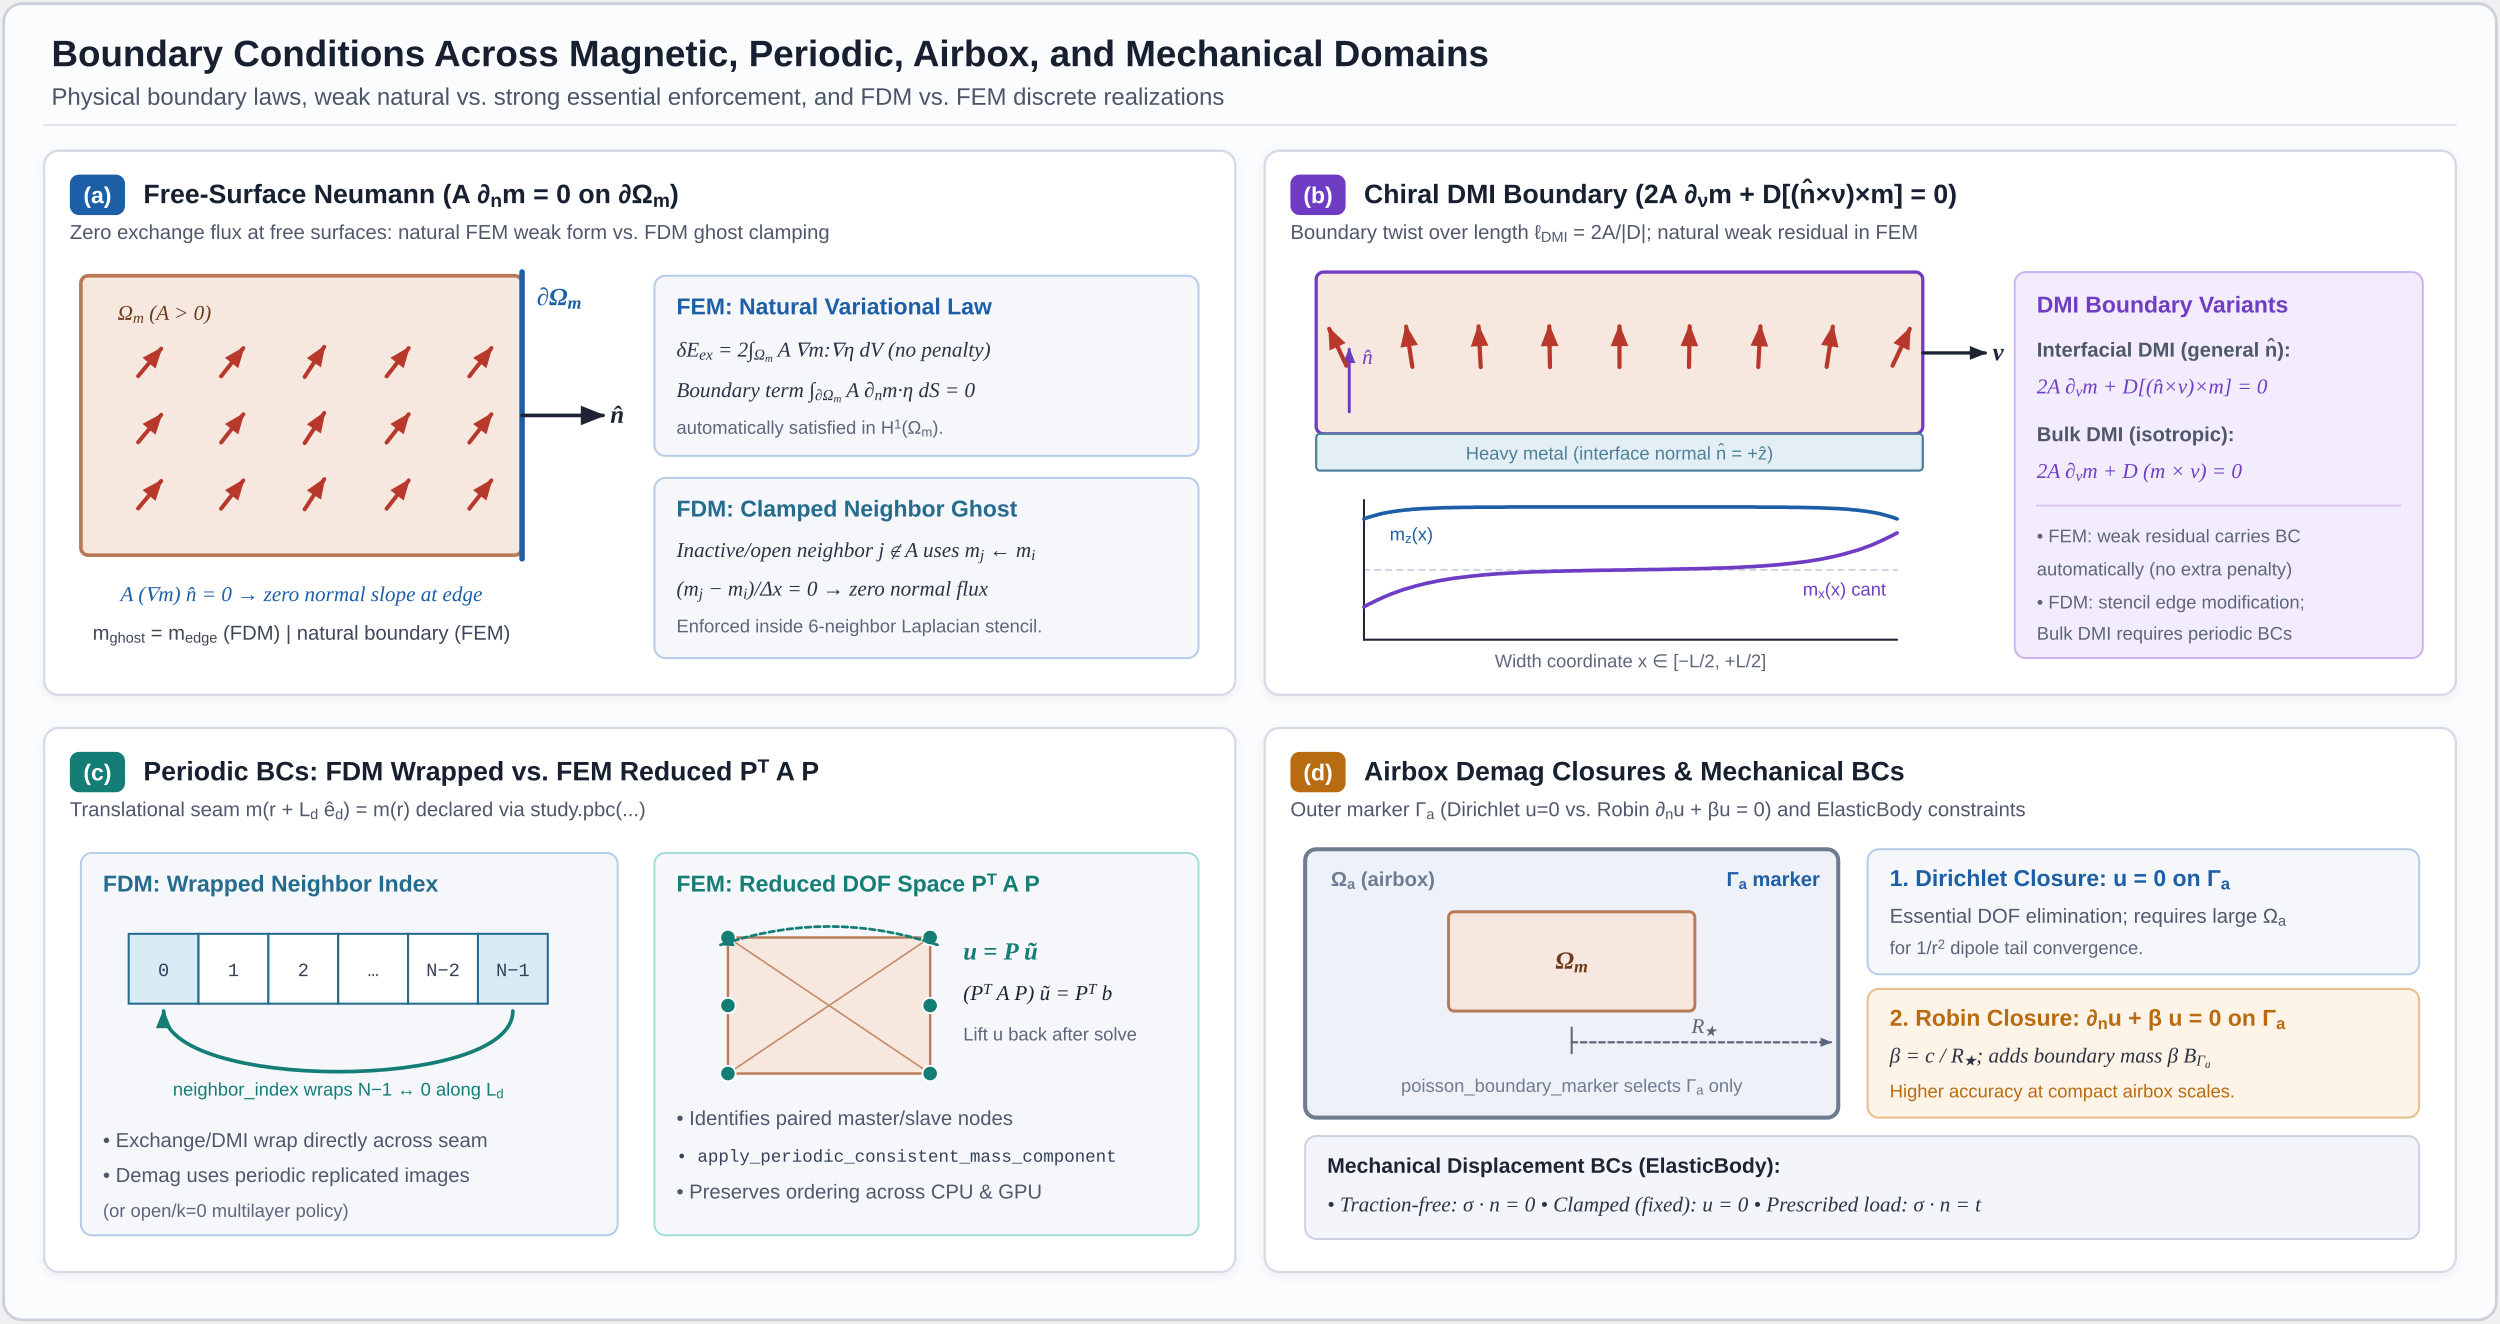
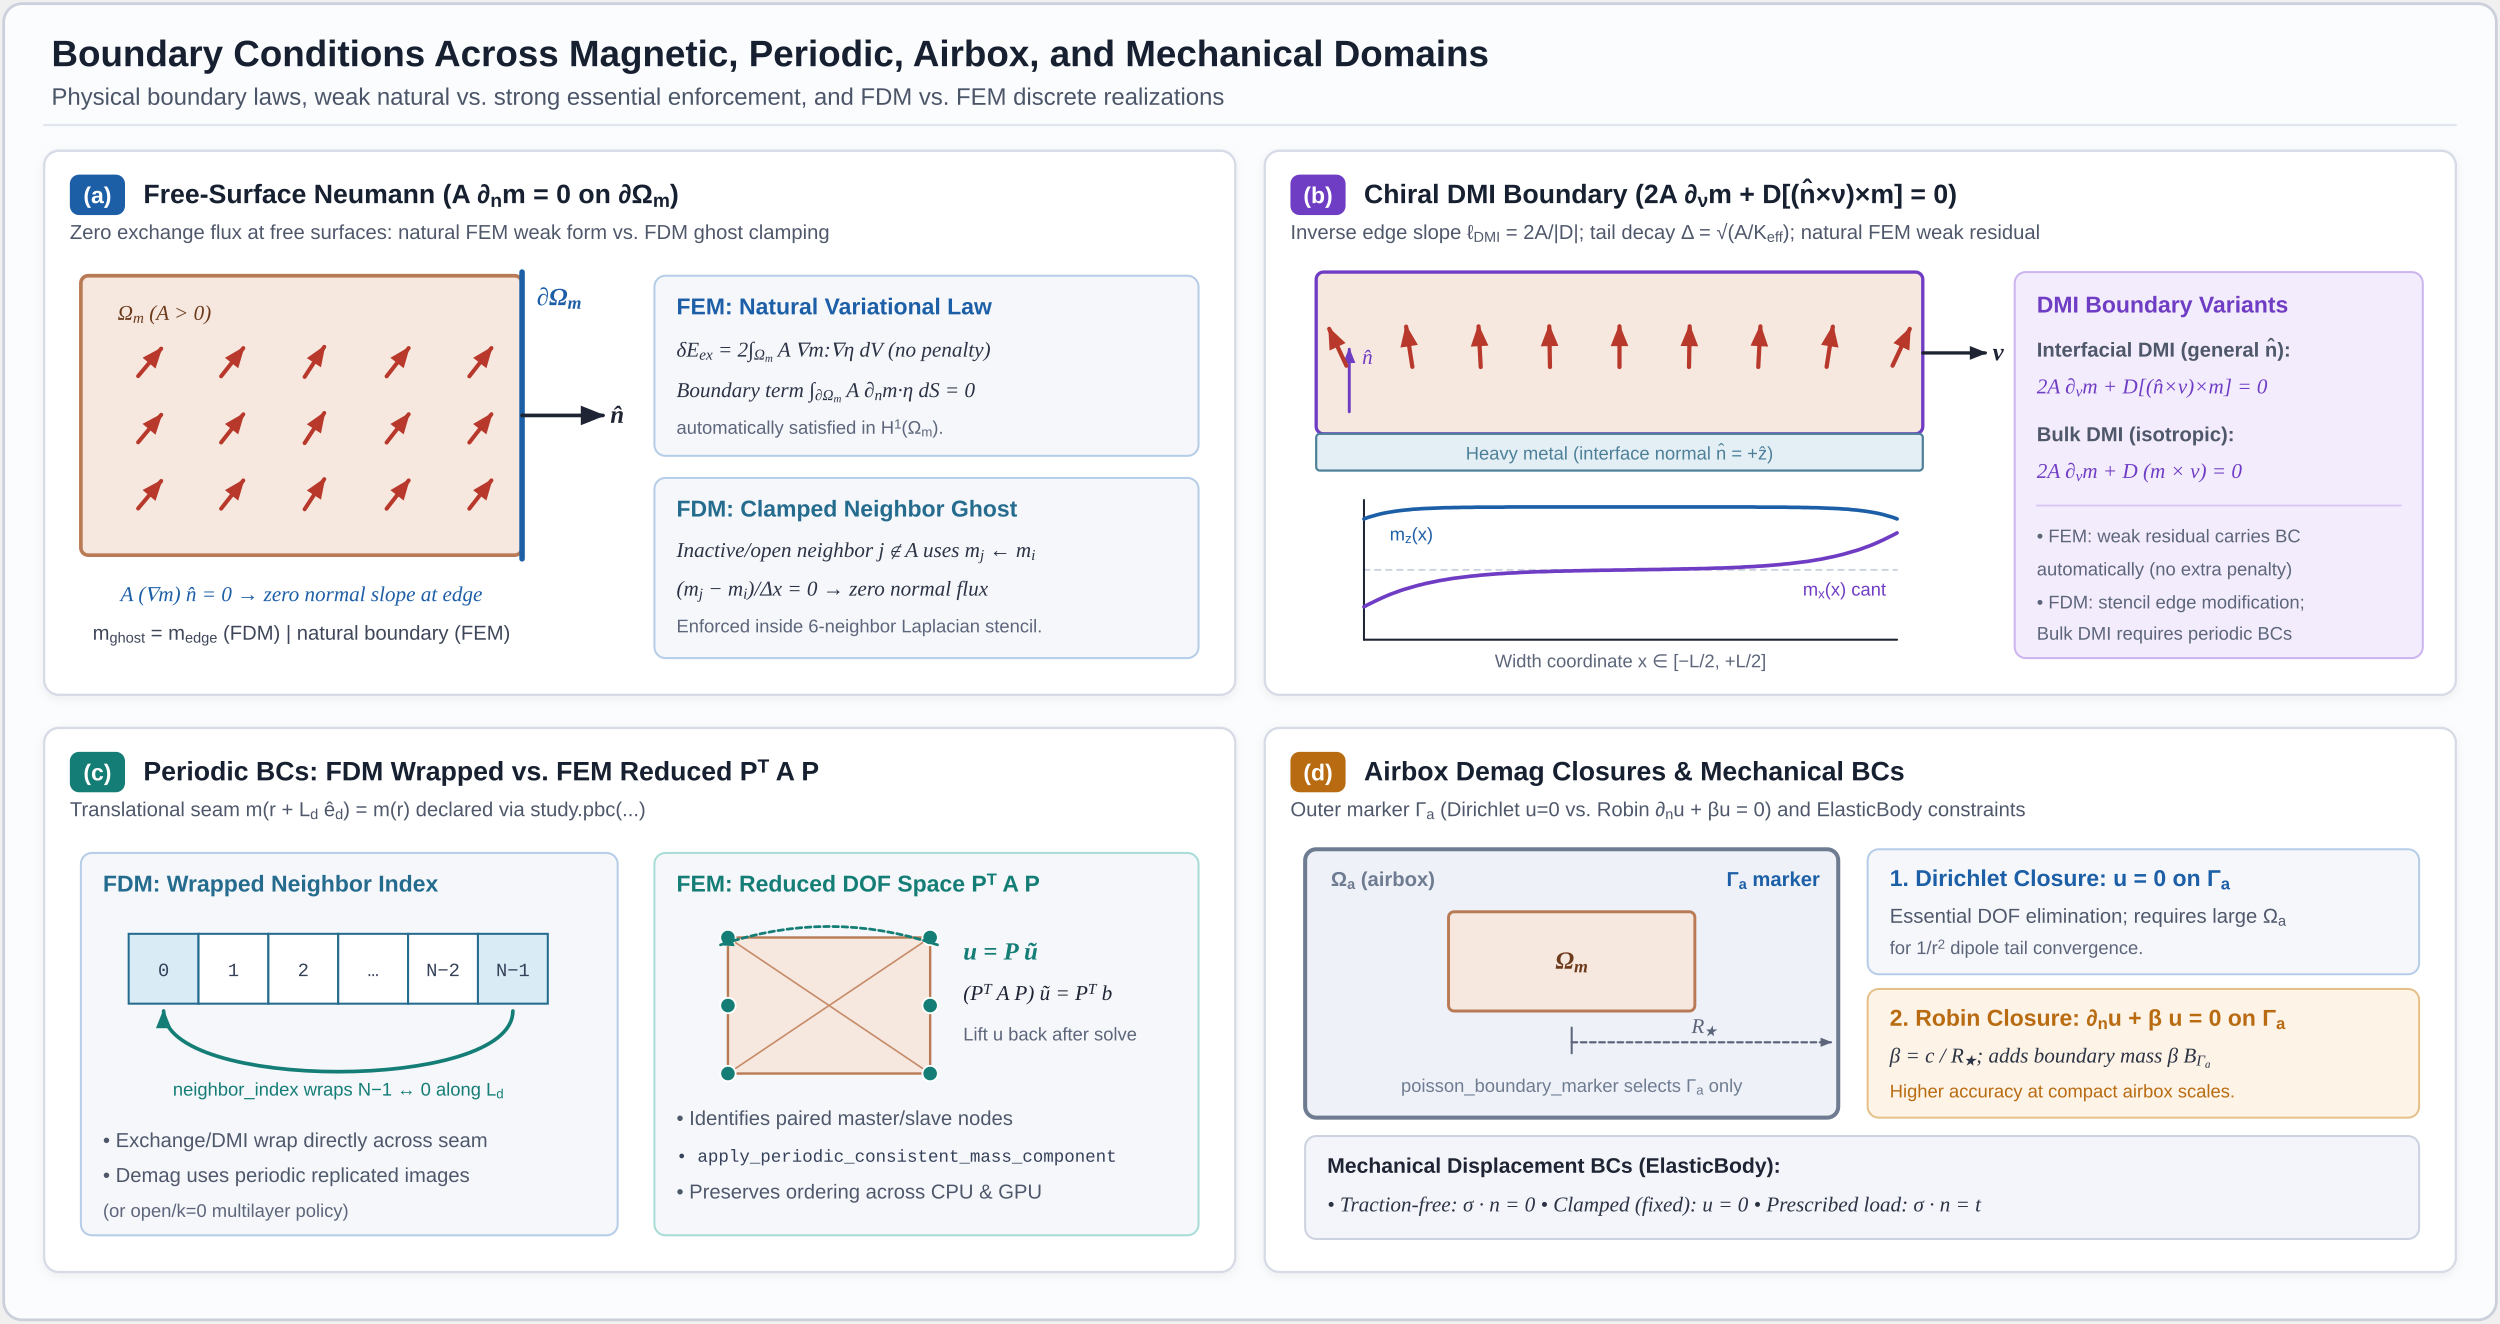
<svg xmlns="http://www.w3.org/2000/svg" viewBox="0 0 1360 720" width="100%" role="img" aria-labelledby="title desc">
  <defs>
    <style>
      .fig-title { font: 700 20px 'Segoe UI', Arial, sans-serif; fill: #172030; }
      .fig-subtitle { font: 400 13px 'Segoe UI', Arial, sans-serif; fill: #4b5568; }
      .panel-title { font: 700 14.5px 'Segoe UI', Arial, sans-serif; fill: #172030; }
      .badge { font: 700 12.5px 'Segoe UI', Arial, sans-serif; fill: #ffffff; }
      .sec-hdr { font: 700 13px 'Segoe UI', Arial, sans-serif; fill: #1d3557; }
      .label-bold { font: 600 12.5px 'Segoe UI', Arial, sans-serif; fill: #1e2433; }
      .body { font: 400 12px 'Segoe UI', Arial, sans-serif; fill: #2b3344; }
      .small { font: 400 11px 'Segoe UI', Arial, sans-serif; fill: #4f586b; }
      .tiny { font: 400 10px 'Segoe UI', Arial, sans-serif; fill: #5c657a; }
      .code { font: 600 11px 'Consolas', 'Courier New', monospace; fill: #283147; }
      .code-sm { font: 500 10.2px 'Consolas', 'Courier New', monospace; fill: #354059; }
      .math { font: italic 13px 'Cambria Math', 'Times New Roman', serif; fill: #1e2433; }
      .math-bold { font: italic 700 13.5px 'Cambria Math', 'Times New Roman', serif; fill: #1e2433; }
      .math-sm { font: italic 11.5px 'Cambria Math', 'Times New Roman', serif; fill: #2b3344; }
      .pill-text { font: 600 11px 'Segoe UI', Arial, sans-serif; }
    </style>
    <marker id="arr-ink" viewBox="0 0 10 10" refX="8.6" refY="5" markerWidth="7" markerHeight="7" orient="auto-start-reverse">
      <path d="M 0 1.2 L 9.5 5 L 0 8.8 z" fill="#1e2433" />
    </marker>
    <marker id="arr-ink-sm" viewBox="0 0 10 10" refX="8.5" refY="5" markerWidth="5.5" markerHeight="5.5" orient="auto-start-reverse">
      <path d="M 0 1.2 L 9.5 5 L 0 8.8 z" fill="#1e2433" />
    </marker>
    <marker id="arr-muted" viewBox="0 0 10 10" refX="8.6" refY="5" markerWidth="7" markerHeight="7" orient="auto-start-reverse">
      <path d="M 0 1.2 L 9.5 5 L 0 8.8 z" fill="#5c657a" />
    </marker>
    <marker id="arr-muted-sm" viewBox="0 0 10 10" refX="8.5" refY="5" markerWidth="5.5" markerHeight="5.5" orient="auto-start-reverse">
      <path d="M 0 1.2 L 9.5 5 L 0 8.8 z" fill="#5c657a" />
    </marker>
    <marker id="arr-m" viewBox="0 0 10 10" refX="8.6" refY="5" markerWidth="7" markerHeight="7" orient="auto-start-reverse">
      <path d="M 0 1.2 L 9.5 5 L 0 8.8 z" fill="#b8392b" />
    </marker>
    <marker id="arr-m-sm" viewBox="0 0 10 10" refX="8.5" refY="5" markerWidth="5.5" markerHeight="5.5" orient="auto-start-reverse">
      <path d="M 0 1.2 L 9.5 5 L 0 8.8 z" fill="#b8392b" />
    </marker>
    <marker id="arr-H" viewBox="0 0 10 10" refX="8.6" refY="5" markerWidth="7" markerHeight="7" orient="auto-start-reverse">
      <path d="M 0 1.2 L 9.5 5 L 0 8.8 z" fill="#1d5fa7" />
    </marker>
    <marker id="arr-H-sm" viewBox="0 0 10 10" refX="8.5" refY="5" markerWidth="5.5" markerHeight="5.5" orient="auto-start-reverse">
      <path d="M 0 1.2 L 9.5 5 L 0 8.8 z" fill="#1d5fa7" />
    </marker>
    <marker id="arr-T_DL" viewBox="0 0 10 10" refX="8.6" refY="5" markerWidth="7" markerHeight="7" orient="auto-start-reverse">
      <path d="M 0 1.2 L 9.5 5 L 0 8.8 z" fill="#b86b11" />
    </marker>
    <marker id="arr-T_DL-sm" viewBox="0 0 10 10" refX="8.5" refY="5" markerWidth="5.5" markerHeight="5.5" orient="auto-start-reverse">
      <path d="M 0 1.2 L 9.5 5 L 0 8.8 z" fill="#b86b11" />
    </marker>
    <marker id="arr-T_FL" viewBox="0 0 10 10" refX="8.6" refY="5" markerWidth="7" markerHeight="7" orient="auto-start-reverse">
      <path d="M 0 1.2 L 9.5 5 L 0 8.8 z" fill="#147d75" />
    </marker>
    <marker id="arr-T_FL-sm" viewBox="0 0 10 10" refX="8.5" refY="5" markerWidth="5.5" markerHeight="5.5" orient="auto-start-reverse">
      <path d="M 0 1.2 L 9.5 5 L 0 8.8 z" fill="#147d75" />
    </marker>
    <marker id="arr-DMI" viewBox="0 0 10 10" refX="8.6" refY="5" markerWidth="7" markerHeight="7" orient="auto-start-reverse">
      <path d="M 0 1.2 L 9.5 5 L 0 8.8 z" fill="#6f3cc4" />
    </marker>
    <marker id="arr-DMI-sm" viewBox="0 0 10 10" refX="8.5" refY="5" markerWidth="5.5" markerHeight="5.5" orient="auto-start-reverse">
      <path d="M 0 1.2 L 9.5 5 L 0 8.8 z" fill="#6f3cc4" />
    </marker>
    <marker id="arr-J_c" viewBox="0 0 10 10" refX="8.6" refY="5" markerWidth="7" markerHeight="7" orient="auto-start-reverse">
      <path d="M 0 1.2 L 9.5 5 L 0 8.8 z" fill="#246b8e" />
    </marker>
    <marker id="arr-J_c-sm" viewBox="0 0 10 10" refX="8.5" refY="5" markerWidth="5.5" markerHeight="5.5" orient="auto-start-reverse">
      <path d="M 0 1.2 L 9.5 5 L 0 8.8 z" fill="#246b8e" />
    </marker>
    <marker id="arr-air" viewBox="0 0 10 10" refX="8.6" refY="5" markerWidth="7" markerHeight="7" orient="auto-start-reverse">
      <path d="M 0 1.2 L 9.5 5 L 0 8.8 z" fill="#6e7b91" />
    </marker>
    <marker id="arr-air-sm" viewBox="0 0 10 10" refX="8.5" refY="5" markerWidth="5.5" markerHeight="5.5" orient="auto-start-reverse">
      <path d="M 0 1.2 L 9.5 5 L 0 8.8 z" fill="#6e7b91" />
    </marker>
    <marker id="arr-err" viewBox="0 0 10 10" refX="8.6" refY="5" markerWidth="7" markerHeight="7" orient="auto-start-reverse">
      <path d="M 0 1.2 L 9.5 5 L 0 8.8 z" fill="#ba092f" />
    </marker>
    <marker id="arr-err-sm" viewBox="0 0 10 10" refX="8.5" refY="5" markerWidth="5.5" markerHeight="5.5" orient="auto-start-reverse">
      <path d="M 0 1.2 L 9.5 5 L 0 8.8 z" fill="#ba092f" />
    </marker>
    <marker id="arr-ok" viewBox="0 0 10 10" refX="8.6" refY="5" markerWidth="7" markerHeight="7" orient="auto-start-reverse">
      <path d="M 0 1.2 L 9.5 5 L 0 8.8 z" fill="#256b15" />
    </marker>
    <marker id="arr-ok-sm" viewBox="0 0 10 10" refX="8.5" refY="5" markerWidth="5.5" markerHeight="5.5" orient="auto-start-reverse">
      <path d="M 0 1.2 L 9.5 5 L 0 8.8 z" fill="#256b15" />
    </marker>
    <pattern id="hatch-amber" width="8" height="8" patternTransform="rotate(45 0 0)" patternUnits="userSpaceOnUse">
      <line x1="0" y1="0" x2="0" y2="8" stroke="#b86b11" stroke-width="1.4" stroke-opacity="0.32" />
    </pattern>
    <pattern id="hatch-slate" width="8" height="8" patternTransform="rotate(-45 0 0)" patternUnits="userSpaceOnUse">
      <line x1="0" y1="0" x2="0" y2="8" stroke="#6e7b91" stroke-width="1.2" stroke-opacity="0.28" />
    </pattern>
    <filter id="soft-shadow" x="-3%" y="-3%" width="106%" height="108%">
      <feDropShadow dx="0" dy="1.5" stdDeviation="2.5" flood-color="#1e2433" flood-opacity="0.06" />
    </filter>
  </defs>
  <rect x="2.00" y="2.00" width="1356.00" height="716.00" fill="#fbfcfe" rx="10.0" stroke="#ccd0da" stroke-width="1.50" />
  <text x="28.00" y="36.00" class="fig-title">Boundary Conditions Across Magnetic, Periodic, Airbox, and Mechanical Domains</text>
  <text x="28.00" y="57.00" class="fig-subtitle">Physical boundary laws, weak natural vs. strong essential enforcement, and FDM vs. FEM discrete realizations</text>
  <line x1="24.00" y1="68.00" x2="1336.00" y2="68.00" stroke="#e1e5ee" stroke-width="1.20" stroke-linecap="round" />
  <rect x="24.00" y="82.00" width="648.00" height="296.00" fill="#ffffff" rx="8.0" stroke="#d6dbe6" stroke-width="1.30" filter="url(#soft-shadow)" />
  <rect x="38.00" y="95.00" width="30.00" height="22.00" fill="#1d5fa7" rx="5.0" />
  <text x="53.00" y="110.50" class="badge" text-anchor="middle">(a)</text>
  <text x="78.00" y="110.50" class="panel-title">Free-Surface Neumann  (A ∂<tspan baseline-shift="sub" font-size="72%">n</tspan>m = 0  on  ∂Ω<tspan baseline-shift="sub" font-size="72%">m</tspan>)</text>
  <text x="38.00" y="130.00" class="small">Zero exchange flux at free surfaces: natural FEM weak form vs. FDM ghost clamping</text>
  <rect x="44.00" y="150.00" width="240.00" height="152.00" fill="#f6e8df" rx="4.0" stroke="#b97a56" stroke-width="2.00" />
  <line x1="284.00" y1="148.00" x2="284.00" y2="304.00" stroke="#1d5fa7" stroke-width="3.00" stroke-linecap="round" />
  <text x="292.00" y="166.00" class="math-bold" style="fill:#1d5fa7">∂Ω<tspan baseline-shift="sub" font-size="72%">m</tspan>
  </text>
  <line x1="284.00" y1="226.00" x2="328.00" y2="226.00" stroke="#1e2433" stroke-width="2.00" stroke-linecap="round" marker-end="url(#arr-ink)" />
  <text x="332.00" y="230.00" class="math-bold">n̂</text>
  <text x="64.00" y="174.00" class="math-sm" style="fill:#6d3a1c">Ω<tspan baseline-shift="sub" font-size="72%">m</tspan> (A &gt; 0)</text>
  <line x1="75.14" y1="204.60" x2="87.68" y2="189.66" stroke="#b8392b" stroke-width="2.20" stroke-linecap="round" marker-end="url(#arr-m-sm)" />
  <line x1="120.29" y1="204.72" x2="132.34" y2="189.39" stroke="#b8392b" stroke-width="2.20" stroke-linecap="round" marker-end="url(#arr-m-sm)" />
  <line x1="165.72" y1="205.03" x2="176.37" y2="188.69" stroke="#b8392b" stroke-width="2.20" stroke-linecap="round" marker-end="url(#arr-m-sm)" />
  <line x1="210.31" y1="204.73" x2="222.31" y2="189.36" stroke="#b8392b" stroke-width="2.20" stroke-linecap="round" marker-end="url(#arr-m-sm)" />
  <line x1="255.31" y1="204.73" x2="267.31" y2="189.36" stroke="#b8392b" stroke-width="2.20" stroke-linecap="round" marker-end="url(#arr-m-sm)" />
  <line x1="75.14" y1="240.60" x2="87.68" y2="225.66" stroke="#b8392b" stroke-width="2.20" stroke-linecap="round" marker-end="url(#arr-m-sm)" />
  <line x1="120.29" y1="240.72" x2="132.34" y2="225.39" stroke="#b8392b" stroke-width="2.20" stroke-linecap="round" marker-end="url(#arr-m-sm)" />
  <line x1="165.72" y1="241.03" x2="176.37" y2="224.69" stroke="#b8392b" stroke-width="2.20" stroke-linecap="round" marker-end="url(#arr-m-sm)" />
  <line x1="210.31" y1="240.73" x2="222.31" y2="225.36" stroke="#b8392b" stroke-width="2.20" stroke-linecap="round" marker-end="url(#arr-m-sm)" />
  <line x1="255.31" y1="240.73" x2="267.31" y2="225.36" stroke="#b8392b" stroke-width="2.20" stroke-linecap="round" marker-end="url(#arr-m-sm)" />
  <line x1="75.14" y1="276.60" x2="87.68" y2="261.66" stroke="#b8392b" stroke-width="2.20" stroke-linecap="round" marker-end="url(#arr-m-sm)" />
  <line x1="120.29" y1="276.72" x2="132.34" y2="261.39" stroke="#b8392b" stroke-width="2.20" stroke-linecap="round" marker-end="url(#arr-m-sm)" />
  <line x1="165.72" y1="277.03" x2="176.37" y2="260.69" stroke="#b8392b" stroke-width="2.20" stroke-linecap="round" marker-end="url(#arr-m-sm)" />
  <line x1="210.31" y1="276.73" x2="222.31" y2="261.36" stroke="#b8392b" stroke-width="2.20" stroke-linecap="round" marker-end="url(#arr-m-sm)" />
  <line x1="255.31" y1="276.73" x2="267.31" y2="261.36" stroke="#b8392b" stroke-width="2.20" stroke-linecap="round" marker-end="url(#arr-m-sm)" />
  <text x="164.00" y="327.00" class="math-sm" text-anchor="middle" style="fill:#1d5fa7">A (∇m) n̂ = 0  →  zero normal slope at edge</text>
  <text x="164.00" y="348.00" class="small" text-anchor="middle" style="fill:#3e4659">m<tspan baseline-shift="sub" font-size="72%">ghost</tspan> = m<tspan baseline-shift="sub" font-size="72%">edge</tspan>  (FDM)  |  natural boundary (FEM)</text>
  <rect x="356.00" y="150.00" width="296.00" height="98.00" fill="#f5f7fb" rx="6.0" stroke="#b6cde8" stroke-width="1.10" />
  <text x="368.00" y="171.00" class="label-bold" style="fill:#1d5fa7">FEM: Natural Variational Law</text>
  <text x="368.00" y="194.00" class="math-sm">δE<tspan baseline-shift="sub" font-size="72%">ex</tspan> = 2∫<tspan baseline-shift="sub" font-size="72%">Ω<tspan baseline-shift="sub" font-size="72%">m</tspan>
    </tspan> A ∇m:∇η dV  (no penalty)</text>
  <text x="368.00" y="216.00" class="math-sm">Boundary term ∫<tspan baseline-shift="sub" font-size="72%">∂Ω<tspan baseline-shift="sub" font-size="72%">m</tspan>
    </tspan> A ∂<tspan baseline-shift="sub" font-size="72%">n</tspan>m·η dS = 0</text>
  <text x="368.00" y="236.00" class="tiny" style="fill:#5c657a">automatically satisfied in H<tspan baseline-shift="super" font-size="72%">1</tspan>(Ω<tspan baseline-shift="sub" font-size="72%">m</tspan>).</text>
  <rect x="356.00" y="260.00" width="296.00" height="98.00" fill="#f5f7fb" rx="6.0" stroke="#b6cde8" stroke-width="1.10" />
  <text x="368.00" y="281.00" class="label-bold" style="fill:#246b8e">FDM: Clamped Neighbor Ghost</text>
  <text x="368.00" y="303.00" class="math-sm">Inactive/open neighbor j ∉ A uses m<tspan baseline-shift="sub" font-size="72%">j</tspan> ← m<tspan baseline-shift="sub" font-size="72%">i</tspan>
  </text>
  <text x="368.00" y="324.00" class="math-sm">(m<tspan baseline-shift="sub" font-size="72%">j</tspan> − m<tspan baseline-shift="sub" font-size="72%">i</tspan>)/Δx = 0  → zero normal flux</text>
  <text x="368.00" y="344.00" class="tiny" style="fill:#5c657a">Enforced inside 6-neighbor Laplacian stencil.</text>
  <rect x="688.00" y="82.00" width="648.00" height="296.00" fill="#ffffff" rx="8.0" stroke="#d6dbe6" stroke-width="1.30" filter="url(#soft-shadow)" />
  <rect x="702.00" y="95.00" width="30.00" height="22.00" fill="#6f3cc4" rx="5.0" />
  <text x="717.00" y="110.50" class="badge" text-anchor="middle">(b)</text>
  <text x="742.00" y="110.50" class="panel-title">Chiral DMI Boundary  (2A ∂<tspan baseline-shift="sub" font-size="72%">ν</tspan>m + D[(n̂×ν)×m] = 0)</text>
-   <text x="702.00" y="130.00" class="small">Boundary twist over length ℓ<tspan baseline-shift="sub" font-size="72%">DMI</tspan> = 2A/|D|; natural weak residual in FEM</text>
+   <text x="702.00" y="130.00" class="small">Inverse edge slope ℓ<tspan baseline-shift="sub" font-size="72%">DMI</tspan> = 2A/|D|; tail decay Δ = √(A/K<tspan baseline-shift="sub" font-size="72%">eff</tspan>); natural FEM weak residual</text>
  <rect x="716.00" y="148.00" width="330.00" height="88.00" fill="#f6e8df" rx="4.0" stroke="#6f3cc4" stroke-width="1.80" />
  <rect x="716.00" y="236.00" width="330.00" height="20.00" fill="#e4eff5" rx="2.0" stroke="#4d8098" stroke-width="1.20" />
  <text x="881.00" y="250.00" class="tiny" text-anchor="middle" style="fill:#4d8098">Heavy metal (interface normal  n̂ = +ẑ)</text>
  <line x1="1046.00" y1="192.00" x2="1080.00" y2="192.00" stroke="#1e2433" stroke-width="1.80" stroke-linecap="round" marker-end="url(#arr-ink-sm)" />
  <text x="1084.00" y="196.00" class="math-bold">ν</text>
  <line x1="734.00" y1="224.00" x2="734.00" y2="190.00" stroke="#6f3cc4" stroke-width="1.60" stroke-linecap="round" marker-end="url(#arr-DMI-sm)" />
  <text x="741.00" y="198.00" class="math-sm" style="fill:#6f3cc4">n̂</text>
  <line x1="732.44" y1="198.93" x2="723.09" y2="178.91" stroke="#b8392b" stroke-width="2.30" stroke-linecap="round" marker-end="url(#arr-m-sm)" />
  <line x1="768.32" y1="199.56" x2="764.94" y2="177.72" stroke="#b8392b" stroke-width="2.30" stroke-linecap="round" marker-end="url(#arr-m-sm)" />
  <line x1="805.51" y1="199.64" x2="804.33" y2="177.57" stroke="#b8392b" stroke-width="2.30" stroke-linecap="round" marker-end="url(#arr-m-sm)" />
  <line x1="843.18" y1="199.65" x2="842.81" y2="177.55" stroke="#b8392b" stroke-width="2.30" stroke-linecap="round" marker-end="url(#arr-m-sm)" />
  <line x1="881.00" y1="199.65" x2="881.00" y2="177.55" stroke="#b8392b" stroke-width="2.30" stroke-linecap="round" marker-end="url(#arr-m-sm)" />
  <line x1="918.82" y1="199.65" x2="919.19" y2="177.55" stroke="#b8392b" stroke-width="2.30" stroke-linecap="round" marker-end="url(#arr-m-sm)" />
  <line x1="956.49" y1="199.64" x2="957.67" y2="177.57" stroke="#b8392b" stroke-width="2.30" stroke-linecap="round" marker-end="url(#arr-m-sm)" />
  <line x1="993.68" y1="199.56" x2="997.06" y2="177.72" stroke="#b8392b" stroke-width="2.30" stroke-linecap="round" marker-end="url(#arr-m-sm)" />
  <line x1="1029.56" y1="198.93" x2="1038.91" y2="178.91" stroke="#b8392b" stroke-width="2.30" stroke-linecap="round" marker-end="url(#arr-m-sm)" />
  <line x1="742.00" y1="310.00" x2="1032.00" y2="310.00" stroke="#cbd2df" stroke-width="1.00" stroke-linecap="round" stroke-dasharray="3,3" />
  <line x1="742.00" y1="348.00" x2="1032.00" y2="348.00" stroke="#1e2433" stroke-width="1.10" stroke-linecap="round" />
  <line x1="742.00" y1="272.00" x2="742.00" y2="348.00" stroke="#1e2433" stroke-width="1.10" stroke-linecap="round" />
  <path d="M 742.0 282.3 L 744.4 281.4 L 746.9 280.7 L 749.3 280.0 L 751.7 279.4 L 754.2 278.9 L 756.6 278.5 L 759.1 278.1 L 761.5 277.8 L 763.9 277.5 L 766.4 277.3 L 768.8 277.0 L 771.2 276.9 L 773.7 276.7 L 776.1 276.6 L 778.6 276.5 L 781.0 276.4 L 783.4 276.3 L 785.9 276.2 L 788.3 276.2 L 790.7 276.1 L 793.2 276.1 L 795.6 276.0 L 798.1 276.0 L 800.5 276.0 L 802.9 275.9 L 805.4 275.9 L 807.8 275.9 L 810.2 275.9 L 812.7 275.9 L 815.1 275.9 L 817.5 275.9 L 820.0 275.8 L 822.4 275.8 L 824.9 275.8 L 827.3 275.8 L 829.7 275.8 L 832.2 275.8 L 834.6 275.8 L 837.0 275.8 L 839.5 275.8 L 841.9 275.8 L 844.4 275.8 L 846.8 275.8 L 849.2 275.8 L 851.7 275.8 L 854.1 275.8 L 856.5 275.8 L 859.0 275.8 L 861.4 275.8 L 863.8 275.8 L 866.3 275.8 L 868.7 275.8 L 871.2 275.8 L 873.6 275.8 L 876.0 275.8 L 878.5 275.8 L 880.9 275.8 L 883.3 275.8 L 885.8 275.8 L 888.2 275.8 L 890.7 275.8 L 893.1 275.8 L 895.5 275.8 L 898.0 275.8 L 900.4 275.8 L 902.8 275.8 L 905.3 275.8 L 907.7 275.8 L 910.2 275.8 L 912.6 275.8 L 915.0 275.8 L 917.5 275.8 L 919.9 275.8 L 922.3 275.8 L 924.8 275.8 L 927.2 275.8 L 929.6 275.8 L 932.1 275.8 L 934.5 275.8 L 937.0 275.8 L 939.4 275.8 L 941.8 275.8 L 944.3 275.8 L 946.7 275.8 L 949.1 275.8 L 951.6 275.8 L 954.0 275.8 L 956.5 275.9 L 958.9 275.9 L 961.3 275.9 L 963.8 275.9 L 966.2 275.9 L 968.6 275.9 L 971.1 275.9 L 973.5 276.0 L 975.9 276.0 L 978.4 276.0 L 980.8 276.1 L 983.3 276.1 L 985.7 276.2 L 988.1 276.2 L 990.6 276.3 L 993.0 276.4 L 995.4 276.5 L 997.9 276.6 L 1000.3 276.7 L 1002.8 276.9 L 1005.2 277.0 L 1007.6 277.3 L 1010.1 277.5 L 1012.5 277.8 L 1014.9 278.1 L 1017.4 278.5 L 1019.8 278.9 L 1022.3 279.4 L 1024.7 280.0 L 1027.1 280.7 L 1029.6 281.4 L 1032.0 282.3" fill="none" stroke="#1d5fa7" stroke-width="2.00" stroke-linecap="round" stroke-linejoin="round" />
  <path d="M 742.0 330.1 L 744.4 328.8 L 746.9 327.6 L 749.3 326.4 L 751.7 325.3 L 754.2 324.2 L 756.6 323.2 L 759.1 322.3 L 761.5 321.4 L 763.9 320.6 L 766.4 319.9 L 768.8 319.2 L 771.2 318.5 L 773.7 317.9 L 776.1 317.3 L 778.6 316.8 L 781.0 316.3 L 783.4 315.8 L 785.9 315.4 L 788.3 315.0 L 790.7 314.6 L 793.2 314.3 L 795.6 314.0 L 798.1 313.7 L 800.5 313.4 L 802.9 313.2 L 805.4 312.9 L 807.8 312.7 L 810.2 312.5 L 812.7 312.3 L 815.1 312.1 L 817.5 312.0 L 820.0 311.8 L 822.4 311.7 L 824.9 311.6 L 827.3 311.4 L 829.7 311.3 L 832.2 311.2 L 834.6 311.1 L 837.0 311.0 L 839.5 311.0 L 841.9 310.9 L 844.4 310.8 L 846.8 310.7 L 849.2 310.7 L 851.7 310.6 L 854.1 310.6 L 856.5 310.5 L 859.0 310.5 L 861.4 310.4 L 863.8 310.4 L 866.3 310.3 L 868.7 310.3 L 871.2 310.2 L 873.6 310.2 L 876.0 310.2 L 878.5 310.1 L 880.9 310.1 L 883.3 310.1 L 885.8 310.0 L 888.2 310.0 L 890.7 309.9 L 893.1 309.9 L 895.5 309.9 L 898.0 309.8 L 900.4 309.8 L 902.8 309.8 L 905.3 309.7 L 907.7 309.7 L 910.2 309.6 L 912.6 309.6 L 915.0 309.5 L 917.5 309.5 L 919.9 309.4 L 922.3 309.4 L 924.8 309.3 L 927.2 309.3 L 929.6 309.2 L 932.1 309.1 L 934.5 309.0 L 937.0 309.0 L 939.4 308.9 L 941.8 308.8 L 944.3 308.7 L 946.7 308.6 L 949.1 308.4 L 951.6 308.3 L 954.0 308.2 L 956.5 308.0 L 958.9 307.9 L 961.3 307.7 L 963.8 307.5 L 966.2 307.3 L 968.6 307.1 L 971.1 306.8 L 973.5 306.6 L 975.9 306.3 L 978.4 306.0 L 980.8 305.7 L 983.3 305.4 L 985.7 305.0 L 988.1 304.6 L 990.6 304.2 L 993.0 303.7 L 995.4 303.2 L 997.9 302.7 L 1000.3 302.1 L 1002.8 301.5 L 1005.2 300.8 L 1007.6 300.1 L 1010.1 299.4 L 1012.5 298.6 L 1014.9 297.7 L 1017.4 296.8 L 1019.8 295.8 L 1022.3 294.7 L 1024.7 293.6 L 1027.1 292.4 L 1029.6 291.2 L 1032.0 289.9" fill="none" stroke="#6f3cc4" stroke-width="2.00" stroke-linecap="round" stroke-linejoin="round" />
  <text x="756.00" y="294.00" class="tiny" style="fill:#1d5fa7">m<tspan baseline-shift="sub" font-size="72%">z</tspan>(x)</text>
  <text x="1026.00" y="324.00" class="tiny" text-anchor="end" style="fill:#6f3cc4">m<tspan baseline-shift="sub" font-size="72%">x</tspan>(x) cant</text>
  <text x="887.00" y="363.00" class="tiny" text-anchor="middle">Width coordinate x ∈ [−L/2, +L/2]</text>
  <rect x="1096.00" y="148.00" width="222.00" height="210.00" fill="#f3ecfc" rx="6.0" stroke="#cbb4ef" stroke-width="1.10" />
  <text x="1108.00" y="170.00" class="label-bold" style="fill:#6f3cc4">DMI Boundary Variants</text>
  <text x="1108.00" y="194.00" class="small" style="font-weight:600">Interfacial DMI (general n̂):</text>
  <text x="1108.00" y="214.00" class="math-sm" style="fill:#6f3cc4">2A ∂<tspan baseline-shift="sub" font-size="72%">ν</tspan>m + D[(n̂×ν)×m] = 0</text>
  <text x="1108.00" y="240.00" class="small" style="font-weight:600">Bulk DMI (isotropic):</text>
  <text x="1108.00" y="260.00" class="math-sm" style="fill:#6f3cc4">2A ∂<tspan baseline-shift="sub" font-size="72%">ν</tspan>m + D (m × ν) = 0</text>
  <line x1="1108.00" y1="275.00" x2="1306.00" y2="275.00" stroke="#d9c6f7" stroke-width="1.00" stroke-linecap="round" />
  <text x="1108.00" y="295.00" class="tiny">• FEM: weak residual carries BC</text>
  <text x="1108.00" y="313.00" class="tiny">  automatically (no extra penalty)</text>
  <text x="1108.00" y="331.00" class="tiny">• FDM: stencil edge modification;</text>
  <text x="1108.00" y="348.00" class="tiny">  Bulk DMI requires periodic BCs</text>
  <rect x="24.00" y="396.00" width="648.00" height="296.00" fill="#ffffff" rx="8.0" stroke="#d6dbe6" stroke-width="1.30" filter="url(#soft-shadow)" />
  <rect x="38.00" y="409.00" width="30.00" height="22.00" fill="#147d75" rx="5.0" />
  <text x="53.00" y="424.50" class="badge" text-anchor="middle">(c)</text>
  <text x="78.00" y="424.50" class="panel-title">Periodic BCs: FDM Wrapped vs. FEM Reduced  P<tspan baseline-shift="super" font-size="72%">T</tspan> A P</text>
  <text x="38.00" y="444.00" class="small">Translational seam m(r + L<tspan baseline-shift="sub" font-size="72%">d</tspan> ê<tspan baseline-shift="sub" font-size="72%">d</tspan>) = m(r) declared via study.pbc(...)</text>
  <rect x="44.00" y="464.00" width="292.00" height="208.00" fill="#f5f7fb" rx="6.0" stroke="#b6cde8" stroke-width="1.10" />
  <text x="56.00" y="485.00" class="label-bold" style="fill:#246b8e">FDM: Wrapped Neighbor Index</text>
  <rect x="70.00" y="508.00" width="38.00" height="38.00" fill="#d9ebf5" stroke="#246b8e" stroke-width="1.10" />
  <text x="89.00" y="531.00" class="code-sm" text-anchor="middle">0</text>
  <rect x="108.00" y="508.00" width="38.00" height="38.00" fill="#ffffff" stroke="#246b8e" stroke-width="1.10" />
  <text x="127.00" y="531.00" class="code-sm" text-anchor="middle">1</text>
  <rect x="146.00" y="508.00" width="38.00" height="38.00" fill="#ffffff" stroke="#246b8e" stroke-width="1.10" />
  <text x="165.00" y="531.00" class="code-sm" text-anchor="middle">2</text>
  <rect x="184.00" y="508.00" width="38.00" height="38.00" fill="#ffffff" stroke="#246b8e" stroke-width="1.10" />
  <text x="203.00" y="531.00" class="code-sm" text-anchor="middle">…</text>
  <rect x="222.00" y="508.00" width="38.00" height="38.00" fill="#ffffff" stroke="#246b8e" stroke-width="1.10" />
  <text x="241.00" y="531.00" class="code-sm" text-anchor="middle">N−2</text>
  <rect x="260.00" y="508.00" width="38.00" height="38.00" fill="#d9ebf5" stroke="#246b8e" stroke-width="1.10" />
  <text x="279.00" y="531.00" class="code-sm" text-anchor="middle">N−1</text>
  <path d="M 279.0 550 C 279.0 594, 89.0 594, 89.0 550" fill="none" stroke="#147d75" stroke-width="2.00" stroke-linecap="round" stroke-linejoin="round" marker-end="url(#arr-T_FL-sm)" />
  <text x="184.00" y="596.00" class="tiny" text-anchor="middle" style="fill:#147d75">neighbor_index wraps N−1 ↔ 0 along L<tspan baseline-shift="sub" font-size="72%">d</tspan>
  </text>
  <text x="56.00" y="624.00" class="small">• Exchange/DMI wrap directly across seam</text>
  <text x="56.00" y="643.00" class="small">• Demag uses periodic replicated images</text>
  <text x="56.00" y="662.00" class="tiny" style="fill:#5c657a">  (or open/k=0 multilayer policy)</text>
  <rect x="356.00" y="464.00" width="296.00" height="208.00" fill="#f5f7fb" rx="6.0" stroke="#a8dcd6" stroke-width="1.10" />
  <text x="368.00" y="485.00" class="label-bold" style="fill:#147d75">FEM: Reduced DOF Space  P<tspan baseline-shift="super" font-size="72%">T</tspan> A P</text>
  <rect x="396.00" y="510.00" width="110.00" height="74.00" fill="#f6e8df" stroke="#b97a56" stroke-width="1.30" />
  <line x1="396.00" y1="510.00" x2="506.00" y2="584.00" stroke="#c68b69" stroke-width="0.90" stroke-linecap="round" />
  <line x1="506.00" y1="510.00" x2="396.00" y2="584.00" stroke="#c68b69" stroke-width="0.90" stroke-linecap="round" />
  <circle cx="396.00" cy="510.00" r="4.20" fill="#147d75" stroke="#ffffff" stroke-width="1.00" />
  <circle cx="506.00" cy="510.00" r="4.20" fill="#147d75" stroke="#ffffff" stroke-width="1.00" />
  <circle cx="396.00" cy="547.00" r="4.20" fill="#147d75" stroke="#ffffff" stroke-width="1.00" />
  <circle cx="506.00" cy="547.00" r="4.20" fill="#147d75" stroke="#ffffff" stroke-width="1.00" />
  <circle cx="396.00" cy="584.00" r="4.20" fill="#147d75" stroke="#ffffff" stroke-width="1.00" />
  <circle cx="506.00" cy="584.00" r="4.20" fill="#147d75" stroke="#ffffff" stroke-width="1.00" />
  <path d="M 510 514 Q 451.0 494 392 514" fill="none" stroke="#147d75" stroke-width="1.50" stroke-linecap="round" stroke-linejoin="round" stroke-dasharray="3,2" marker-end="url(#arr-T_FL-sm)" />
  <text x="524.00" y="522.00" class="math-bold" style="fill:#147d75">u = P ũ</text>
  <text x="524.00" y="544.00" class="math-sm" style="fill:#1e2433">(P<tspan baseline-shift="super" font-size="72%">T</tspan> A P) ũ = P<tspan baseline-shift="super" font-size="72%">T</tspan> b</text>
  <text x="524.00" y="566.00" class="tiny" style="fill:#5c657a">Lift u back after solve</text>
  <text x="368.00" y="612.00" class="small">• Identifies paired master/slave nodes</text>
  <text x="368.00" y="632.00" class="code-sm" style="font-size:9.5px">• apply_periodic_consistent_mass_component</text>
  <text x="368.00" y="652.00" class="small">• Preserves ordering across CPU &amp; GPU</text>
  <rect x="688.00" y="396.00" width="648.00" height="296.00" fill="#ffffff" rx="8.0" stroke="#d6dbe6" stroke-width="1.30" filter="url(#soft-shadow)" />
  <rect x="702.00" y="409.00" width="30.00" height="22.00" fill="#b86b11" rx="5.0" />
  <text x="717.00" y="424.50" class="badge" text-anchor="middle">(d)</text>
  <text x="742.00" y="424.50" class="panel-title">Airbox Demag Closures  &amp; Mechanical BCs</text>
  <text x="702.00" y="444.00" class="small">Outer marker Γ<tspan baseline-shift="sub" font-size="72%">a</tspan> (Dirichlet u=0 vs. Robin ∂<tspan baseline-shift="sub" font-size="72%">n</tspan>u + βu = 0) and ElasticBody constraints</text>
  <rect x="710.00" y="462.00" width="290.00" height="146.00" fill="#eef2f8" rx="6.0" stroke="#6e7b91" stroke-width="2.20" />
  <rect x="788.00" y="496.00" width="134.00" height="54.00" fill="#f6e8df" rx="3.0" stroke="#b97a56" stroke-width="1.60" />
  <text x="855.00" y="527.00" class="math-bold" text-anchor="middle" style="fill:#6d3a1c">Ω<tspan baseline-shift="sub" font-size="72%">m</tspan>
  </text>
  <text x="724.00" y="482.00" class="small" style="fill:#6e7b91;font-weight:600">Ω<tspan baseline-shift="sub" font-size="72%">a</tspan> (airbox)</text>
  <text x="990.00" y="482.00" class="small" text-anchor="end" style="fill:#1d5fa7;font-weight:600">Γ<tspan baseline-shift="sub" font-size="72%">a</tspan> marker</text>
  <line x1="855.00" y1="559.00" x2="855.00" y2="573.00" stroke="#5c657a" stroke-width="1.10" stroke-linecap="round" />
  <line x1="855.00" y1="567.00" x2="996.00" y2="567.00" stroke="#5c657a" stroke-width="1.20" stroke-linecap="round" stroke-dasharray="3,2" marker-end="url(#arr-muted-sm)" />
  <text x="927.00" y="562.00" class="math-sm" text-anchor="middle" style="fill:#5c657a">R<tspan baseline-shift="sub" font-size="72%">★</tspan>
  </text>
  <text x="855.00" y="594.00" class="tiny" text-anchor="middle" style="fill:#6e7b91">poisson_boundary_marker selects Γ<tspan baseline-shift="sub" font-size="72%">a</tspan> only</text>
  <rect x="1016.00" y="462.00" width="300.00" height="68.00" fill="#f5f7fb" rx="6.0" stroke="#b6cde8" stroke-width="1.10" />
  <text x="1028.00" y="482.00" class="label-bold" style="fill:#1d5fa7">1. Dirichlet Closure:  u = 0  on  Γ<tspan baseline-shift="sub" font-size="72%">a</tspan>
  </text>
  <text x="1028.00" y="502.00" class="small">Essential DOF elimination; requires large Ω<tspan baseline-shift="sub" font-size="72%">a</tspan>
  </text>
  <text x="1028.00" y="519.00" class="tiny" style="fill:#5c657a">for 1/r<tspan baseline-shift="super" font-size="72%">2</tspan> dipole tail convergence.</text>
  <rect x="1016.00" y="538.00" width="300.00" height="70.00" fill="#fdf3e6" rx="6.0" stroke="#e6c08a" stroke-width="1.10" />
  <text x="1028.00" y="558.00" class="label-bold" style="fill:#b86b11">2. Robin Closure:  ∂<tspan baseline-shift="sub" font-size="72%">n</tspan>u + β u = 0  on  Γ<tspan baseline-shift="sub" font-size="72%">a</tspan>
  </text>
  <text x="1028.00" y="578.00" class="math-sm">β = c / R<tspan baseline-shift="sub" font-size="72%">★</tspan>; adds boundary mass β B<tspan baseline-shift="sub" font-size="72%">Γ<tspan baseline-shift="sub" font-size="72%">a</tspan>
    </tspan>
  </text>
  <text x="1028.00" y="597.00" class="tiny" style="fill:#b86b11">Higher accuracy at compact airbox scales.</text>
  <rect x="710.00" y="618.00" width="606.00" height="56.00" fill="#f3f5fa" rx="6.0" stroke="#ccd2df" stroke-width="1.10" />
  <text x="722.00" y="638.00" class="label-bold" style="font-size:11.5px">Mechanical Displacement BCs (ElasticBody):</text>
  <text x="722.00" y="659.00" class="math-sm">• Traction-free:  σ · n = 0      • Clamped (fixed):  u = 0      • Prescribed load:  σ · n = t</text>
</svg>
